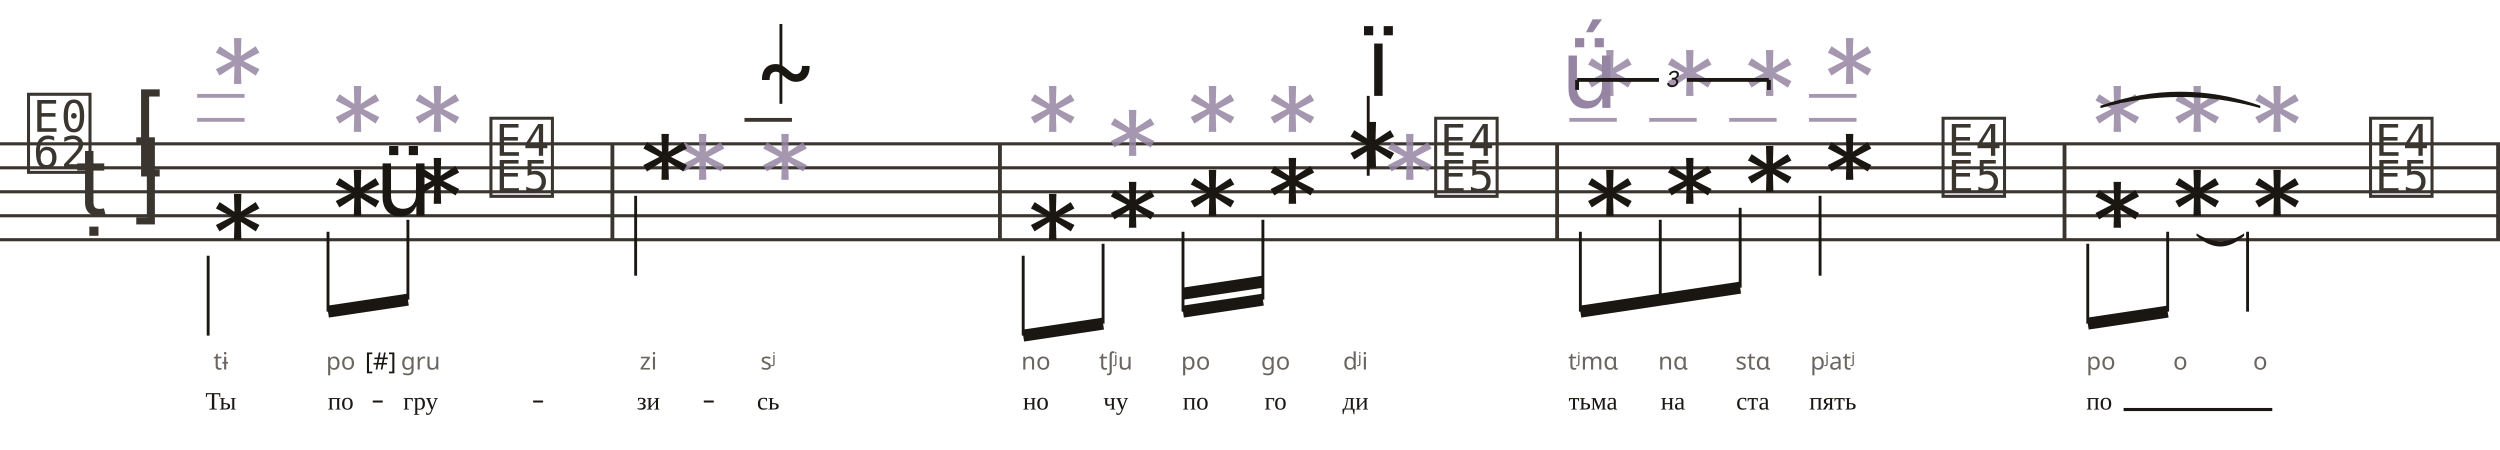
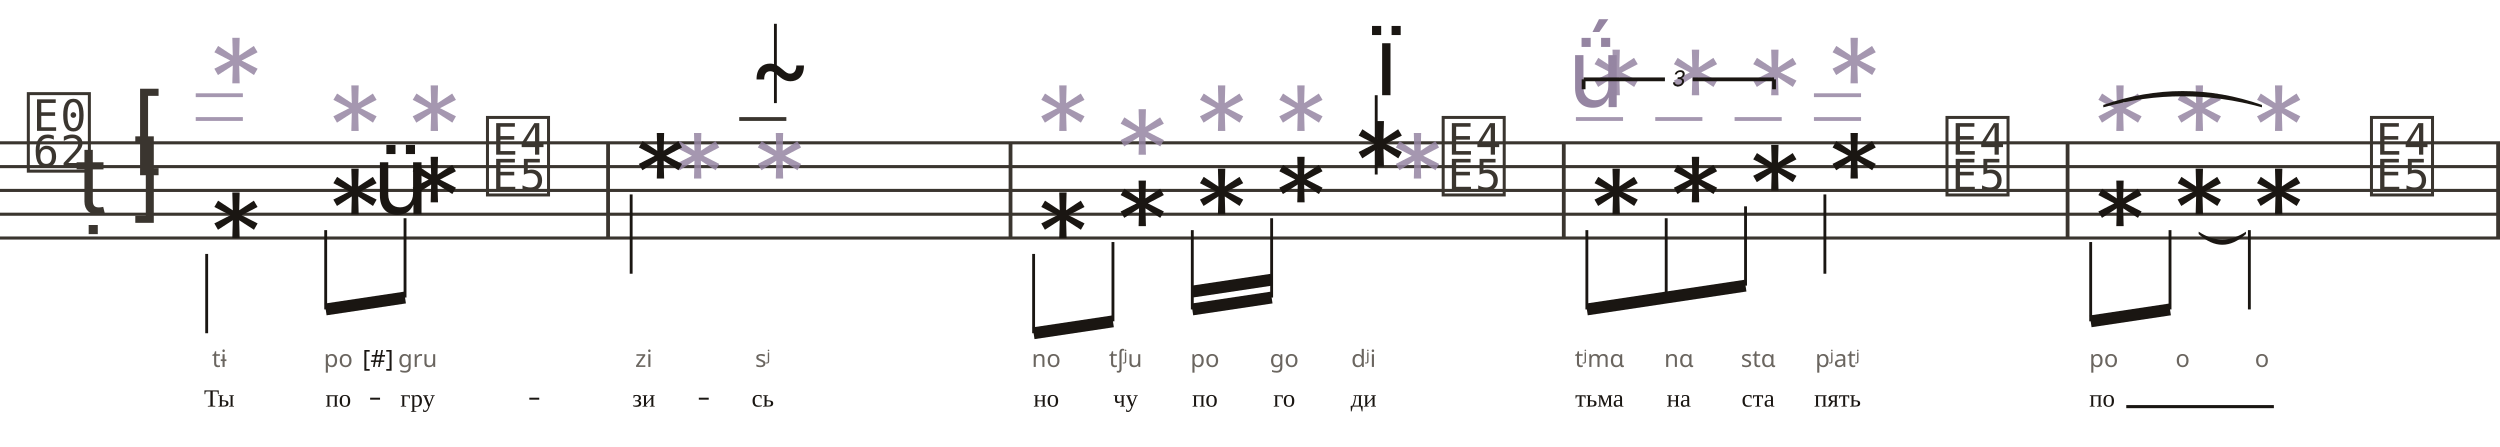
- <svg xmlns="http://www.w3.org/2000/svg" viewBox="0 0 1251.48 225" font-family="'Source Sans 3', system-ui, -apple-system, 'Segoe UI', sans-serif">
-   <line x1="0" y1="72" x2="1251.48" y2="72" stroke="#3a352f" stroke-width="1.56" />
-   <line x1="0" y1="84" x2="1251.48" y2="84" stroke="#3a352f" stroke-width="1.56" />
-   <line x1="0" y1="96" x2="1251.48" y2="96" stroke="#3a352f" stroke-width="1.56" />
-   <line x1="0" y1="108" x2="1251.48" y2="108" stroke="#3a352f" stroke-width="1.56" />
-   <line x1="0" y1="120" x2="1251.48" y2="120" stroke="#3a352f" stroke-width="1.56" />
+ <svg xmlns="http://www.w3.org/2000/svg" viewBox="0 0 1260.38 225" font-family="'Source Sans 3', system-ui, -apple-system, 'Segoe UI', sans-serif">
+   <line x1="0" y1="72" x2="1260.38" y2="72" stroke="#3a352f" stroke-width="1.56" />
+   <line x1="0" y1="84" x2="1260.38" y2="84" stroke="#3a352f" stroke-width="1.56" />
+   <line x1="0" y1="96" x2="1260.38" y2="96" stroke="#3a352f" stroke-width="1.56" />
+   <line x1="0" y1="108" x2="1260.38" y2="108" stroke="#3a352f" stroke-width="1.56" />
+   <line x1="0" y1="120" x2="1260.38" y2="120" stroke="#3a352f" stroke-width="1.56" />
  <g data-clef="bass">
    <text x="12" y="84" font-size="48px" font-family="Bravura" fill="#3a352f"></text>
  </g>
  <text data-key-signature="" x="38.16" y="108" font-size="48px" font-family="Bravura" fill="#3a352f"></text>
  <g data-meter="3/4">
    <text x="65.32" y="84" font-size="48px" font-family="Bravura" fill="#3a352f"></text>
    <text x="65.32" y="108" font-size="48px" font-family="Bravura" fill="#3a352f"></text>
  </g>
  <g data-event-id="n1" pointer-events="none">
    <rect data-hit="n1" x="90.56" y="30" width="50" height="132" fill="transparent" pointer-events="all" cursor="pointer" />
    <line data-analysis="turning-ledger" x1="98.68" y1="60" x2="122.44" y2="60" stroke="#9585A2" stroke-width="1.92" opacity="0.85" />
    <line data-analysis="turning-ledger" x1="98.68" y1="48" x2="122.44" y2="48" stroke="#9585A2" stroke-width="1.92" opacity="0.85" />
    <text data-analysis="turning-notehead" opacity="0.85" x="103.48" y="48" font-size="48px" font-family="Bravura" fill="#9585A2"></text>
    <text x="103.48" y="126" font-size="48px" font-family="Bravura" fill="#1a1612"></text>
    <line x1="104.2" y1="128.02" x2="104.2" y2="168" stroke="#1a1612" stroke-width="1.44" />
  </g>
  <g data-event-id="n2" pointer-events="none">
    <rect data-hit="n2" x="140.56" y="30" width="50" height="132" fill="transparent" pointer-events="all" cursor="pointer" />
    <text data-analysis="turning-notehead" opacity="0.85" x="163.48" y="72" font-size="48px" font-family="Bravura" fill="#9585A2"></text>
    <text x="163.48" y="114" font-size="48px" font-family="Bravura" fill="#1a1612"></text>
    <line x1="164.2" y1="116.02" x2="164.2" y2="156" stroke="#1a1612" stroke-width="1.44" />
  </g>
  <text data-of-event="n3" x="187.82" y="108" font-size="48px" font-family="Bravura" fill="#1a1612"></text>
  <g data-event-id="n3" pointer-events="none">
    <rect data-hit="n3" x="190.56" y="30" width="40" height="132" fill="transparent" pointer-events="all" cursor="pointer" />
    <text data-analysis="turning-notehead" opacity="0.85" x="203.48" y="72" font-size="48px" font-family="Bravura" fill="#9585A2"></text>
    <text x="203.48" y="108" font-size="48px" font-family="Bravura" fill="#1a1612"></text>
    <line x1="204.2" y1="110.02" x2="204.2" y2="150" stroke="#1a1612" stroke-width="1.44" />
  </g>
  <g pointer-events="none">
    <rect data-hit="n4" x="230.56" y="30" width="57" height="132" fill="transparent" pointer-events="all" cursor="pointer" />
    <text x="243.48" y="96" font-size="48px" font-family="Bravura" fill="#3a352f"></text>
  </g>
  <line x1="306.56" y1="72" x2="306.56" y2="120" stroke="#3a352f" stroke-width="1.92" />
  <g data-event-id="n5" pointer-events="none">
    <rect data-hit="n5" x="287.56" y="30" width="67" height="132" fill="transparent" pointer-events="all" cursor="pointer" />
    <text data-analysis="turning-notehead" opacity="0.85" x="336.24" y="96" font-size="48px" font-family="Bravura" fill="#9585A2"></text>
    <text x="317.48" y="96" font-size="48px" font-family="Bravura" fill="#1a1612"></text>
    <line x1="318.2" y1="98.02" x2="318.2" y2="138" stroke="#1a1612" stroke-width="1.44" />
  </g>
  <line x1="372.68" y1="60" x2="396.44" y2="60" stroke="#3a352f" stroke-width="1.92" />
  <g data-event-id="n6" pointer-events="none">
-     <rect data-hit="n6" x="354.56" y="30" width="97" height="132" fill="transparent" pointer-events="all" cursor="pointer" />
+     <rect data-hit="n6" x="354.56" y="30" width="101.45" height="132" fill="transparent" pointer-events="all" cursor="pointer" />
    <text data-analysis="turning-notehead" opacity="0.85" x="377.48" y="96" font-size="48px" font-family="Bravura" fill="#9585A2"></text>
    <text x="377.48" y="54" font-size="48px" font-family="Bravura" fill="#1a1612"></text>
    <line x1="390.92" y1="51.98" x2="390.92" y2="12" stroke="#1a1612" stroke-width="1.44" />
  </g>
-   <line x1="500.56" y1="72" x2="500.56" y2="120" stroke="#3a352f" stroke-width="1.92" />
+   <line x1="509.46" y1="72" x2="509.46" y2="120" stroke="#3a352f" stroke-width="1.92" />
  <g data-event-id="n7" pointer-events="none">
-     <rect data-hit="n7" x="451.56" y="30" width="87" height="132" fill="transparent" pointer-events="all" cursor="pointer" />
-     <text data-analysis="turning-notehead" opacity="0.85" x="511.48" y="72" font-size="48px" font-family="Bravura" fill="#9585A2"></text>
-     <text x="511.48" y="126" font-size="48px" font-family="Bravura" fill="#1a1612"></text>
-     <line x1="512.2" y1="128.02" x2="512.2" y2="168" stroke="#1a1612" stroke-width="1.44" />
+     <rect data-hit="n7" x="456.01" y="30" width="91.45" height="132" fill="transparent" pointer-events="all" cursor="pointer" />
+     <text data-analysis="turning-notehead" opacity="0.85" x="520.38" y="72" font-size="48px" font-family="Bravura" fill="#9585A2"></text>
+     <text x="520.38" y="126" font-size="48px" font-family="Bravura" fill="#1a1612"></text>
+     <line x1="521.1" y1="128.02" x2="521.1" y2="168" stroke="#1a1612" stroke-width="1.44" />
  </g>
  <g data-event-id="n8" pointer-events="none">
-     <rect data-hit="n8" x="538.56" y="30" width="40" height="132" fill="transparent" pointer-events="all" cursor="pointer" />
-     <text data-analysis="turning-notehead" opacity="0.85" x="551.48" y="84" font-size="48px" font-family="Bravura" fill="#9585A2"></text>
-     <text x="551.48" y="120" font-size="48px" font-family="Bravura" fill="#1a1612"></text>
-     <line x1="552.2" y1="122.02" x2="552.2" y2="162" stroke="#1a1612" stroke-width="1.44" />
+     <rect data-hit="n8" x="547.46" y="30" width="40" height="132" fill="transparent" pointer-events="all" cursor="pointer" />
+     <text data-analysis="turning-notehead" opacity="0.85" x="560.38" y="84" font-size="48px" font-family="Bravura" fill="#9585A2"></text>
+     <text x="560.38" y="120" font-size="48px" font-family="Bravura" fill="#1a1612"></text>
+     <line x1="561.1" y1="122.02" x2="561.1" y2="162" stroke="#1a1612" stroke-width="1.44" />
  </g>
  <g data-event-id="n9" pointer-events="none">
-     <rect data-hit="n9" x="578.56" y="30" width="40" height="132" fill="transparent" pointer-events="all" cursor="pointer" />
-     <text data-analysis="turning-notehead" opacity="0.85" x="591.48" y="72" font-size="48px" font-family="Bravura" fill="#9585A2"></text>
-     <text x="591.48" y="114" font-size="48px" font-family="Bravura" fill="#1a1612"></text>
-     <line x1="592.2" y1="116.02" x2="592.2" y2="156" stroke="#1a1612" stroke-width="1.44" />
+     <rect data-hit="n9" x="587.46" y="30" width="40" height="132" fill="transparent" pointer-events="all" cursor="pointer" />
+     <text data-analysis="turning-notehead" opacity="0.85" x="600.38" y="72" font-size="48px" font-family="Bravura" fill="#9585A2"></text>
+     <text x="600.38" y="114" font-size="48px" font-family="Bravura" fill="#1a1612"></text>
+     <line x1="601.1" y1="116.02" x2="601.1" y2="156" stroke="#1a1612" stroke-width="1.44" />
  </g>
  <g data-event-id="n10" pointer-events="none">
-     <rect data-hit="n10" x="618.56" y="30" width="40" height="132" fill="transparent" pointer-events="all" cursor="pointer" />
-     <text data-analysis="turning-notehead" opacity="0.85" x="631.48" y="72" font-size="48px" font-family="Bravura" fill="#9585A2"></text>
-     <text x="631.48" y="108" font-size="48px" font-family="Bravura" fill="#1a1612"></text>
-     <line x1="632.2" y1="110.02" x2="632.2" y2="150" stroke="#1a1612" stroke-width="1.44" />
+     <rect data-hit="n10" x="627.46" y="30" width="40" height="132" fill="transparent" pointer-events="all" cursor="pointer" />
+     <text data-analysis="turning-notehead" opacity="0.85" x="640.38" y="72" font-size="48px" font-family="Bravura" fill="#9585A2"></text>
+     <text x="640.38" y="108" font-size="48px" font-family="Bravura" fill="#1a1612"></text>
+     <line x1="641.1" y1="110.02" x2="641.1" y2="150" stroke="#1a1612" stroke-width="1.44" />
  </g>
  <g data-event-id="n11" pointer-events="none">
-     <rect data-hit="n11" x="658.56" y="30" width="42.46" height="132" fill="transparent" pointer-events="all" cursor="pointer" />
-     <text data-analysis="turning-notehead" opacity="0.85" x="690.24" y="96" font-size="48px" font-family="Bravura" fill="#9585A2"></text>
-     <text x="671.48" y="90" font-size="48px" font-family="Bravura" fill="#1a1612"></text>
-     <line x1="684.92" y1="87.98" x2="684.92" y2="48" stroke="#1a1612" stroke-width="1.44" />
-     <text x="684.2" y="48" font-size="48px" font-family="Bravura" fill="#1a1612"></text>
-   </g>
-   <g pointer-events="none">
-     <rect data-hit="n12" x="701.02" y="30" width="59.46" height="132" fill="transparent" pointer-events="all" cursor="pointer" />
-     <text x="716.4" y="96" font-size="48px" font-family="Bravura" fill="#3a352f"></text>
-   </g>
-   <line x1="779.48" y1="72" x2="779.48" y2="120" stroke="#3a352f" stroke-width="1.92" />
+     <rect data-hit="n11" x="667.46" y="30" width="42.46" height="132" fill="transparent" pointer-events="all" cursor="pointer" />
+     <text data-analysis="turning-notehead" opacity="0.85" x="699.14" y="96" font-size="48px" font-family="Bravura" fill="#9585A2"></text>
+     <text x="680.38" y="90" font-size="48px" font-family="Bravura" fill="#1a1612"></text>
+     <line x1="693.82" y1="87.98" x2="693.82" y2="48" stroke="#1a1612" stroke-width="1.44" />
+     <text x="693.1" y="48" font-size="48px" font-family="Bravura" fill="#1a1612"></text>
+   </g>
+   <g pointer-events="none">
+     <rect data-hit="n12" x="709.92" y="30" width="59.46" height="132" fill="transparent" pointer-events="all" cursor="pointer" />
+     <text x="725.3" y="96" font-size="48px" font-family="Bravura" fill="#3a352f"></text>
+   </g>
+   <line x1="788.38" y1="72" x2="788.38" y2="120" stroke="#3a352f" stroke-width="1.92" />
  <g data-event-id="n13" pointer-events="none">
-     <rect data-hit="n13" x="760.48" y="30" width="57" height="132" fill="transparent" pointer-events="all" cursor="pointer" />
-     <line data-analysis="turning-ledger" x1="785.6" y1="60" x2="809.36" y2="60" stroke="#9585A2" stroke-width="1.92" opacity="0.85" />
-     <text data-analysis="turning-accidental" x="781.48" y="54" font-size="48px" font-family="Bravura" fill="#9585A2"></text>
-     <text data-analysis="turning-notehead" opacity="0.85" x="790.4" y="54" font-size="48px" font-family="Bravura" fill="#9585A2"></text>
-     <text x="790.4" y="114" font-size="48px" font-family="Bravura" fill="#1a1612"></text>
-     <line x1="791.12" y1="116.02" x2="791.12" y2="156" stroke="#1a1612" stroke-width="1.44" />
+     <rect data-hit="n13" x="769.38" y="30" width="57" height="132" fill="transparent" pointer-events="all" cursor="pointer" />
+     <line data-analysis="turning-ledger" x1="794.5" y1="60" x2="818.26" y2="60" stroke="#9585A2" stroke-width="1.92" opacity="0.85" />
+     <text data-analysis="turning-accidental" x="790.38" y="54" font-size="48px" font-family="Bravura" fill="#9585A2"></text>
+     <text data-analysis="turning-notehead" opacity="0.85" x="799.3" y="54" font-size="48px" font-family="Bravura" fill="#9585A2"></text>
+     <text x="799.3" y="114" font-size="48px" font-family="Bravura" fill="#1a1612"></text>
+     <line x1="800.02" y1="116.02" x2="800.02" y2="156" stroke="#1a1612" stroke-width="1.44" />
  </g>
  <g data-event-id="n14" pointer-events="none">
-     <rect data-hit="n14" x="817.48" y="30" width="40" height="132" fill="transparent" pointer-events="all" cursor="pointer" />
-     <line data-analysis="turning-ledger" x1="825.6" y1="60" x2="849.36" y2="60" stroke="#9585A2" stroke-width="1.92" opacity="0.85" />
-     <text data-analysis="turning-notehead" opacity="0.85" x="830.4" y="54" font-size="48px" font-family="Bravura" fill="#9585A2"></text>
-     <text x="830.4" y="108" font-size="48px" font-family="Bravura" fill="#1a1612"></text>
-     <line x1="831.12" y1="110.02" x2="831.12" y2="150" stroke="#1a1612" stroke-width="1.44" />
+     <rect data-hit="n14" x="826.38" y="30" width="40" height="132" fill="transparent" pointer-events="all" cursor="pointer" />
+     <line data-analysis="turning-ledger" x1="834.5" y1="60" x2="858.26" y2="60" stroke="#9585A2" stroke-width="1.92" opacity="0.85" />
+     <text data-analysis="turning-notehead" opacity="0.85" x="839.3" y="54" font-size="48px" font-family="Bravura" fill="#9585A2"></text>
+     <text x="839.3" y="108" font-size="48px" font-family="Bravura" fill="#1a1612"></text>
+     <line x1="840.02" y1="110.02" x2="840.02" y2="150" stroke="#1a1612" stroke-width="1.44" />
  </g>
  <g data-event-id="n15" pointer-events="none">
-     <rect data-hit="n15" x="857.48" y="30" width="40" height="132" fill="transparent" pointer-events="all" cursor="pointer" />
-     <line data-analysis="turning-ledger" x1="865.6" y1="60" x2="889.36" y2="60" stroke="#9585A2" stroke-width="1.92" opacity="0.85" />
-     <text data-analysis="turning-notehead" opacity="0.85" x="870.4" y="54" font-size="48px" font-family="Bravura" fill="#9585A2"></text>
-     <text x="870.4" y="102" font-size="48px" font-family="Bravura" fill="#1a1612"></text>
-     <line x1="871.12" y1="104.02" x2="871.12" y2="144" stroke="#1a1612" stroke-width="1.44" />
+     <rect data-hit="n15" x="866.38" y="30" width="40" height="132" fill="transparent" pointer-events="all" cursor="pointer" />
+     <line data-analysis="turning-ledger" x1="874.5" y1="60" x2="898.26" y2="60" stroke="#9585A2" stroke-width="1.92" opacity="0.85" />
+     <text data-analysis="turning-notehead" opacity="0.85" x="879.3" y="54" font-size="48px" font-family="Bravura" fill="#9585A2"></text>
+     <text x="879.3" y="102" font-size="48px" font-family="Bravura" fill="#1a1612"></text>
+     <line x1="880.02" y1="104.02" x2="880.02" y2="144" stroke="#1a1612" stroke-width="1.44" />
  </g>
  <g data-event-id="n16" pointer-events="none">
-     <rect data-hit="n16" x="897.48" y="30" width="50" height="132" fill="transparent" pointer-events="all" cursor="pointer" />
-     <line data-analysis="turning-ledger" x1="905.6" y1="60" x2="929.36" y2="60" stroke="#9585A2" stroke-width="1.92" opacity="0.85" />
-     <line data-analysis="turning-ledger" x1="905.6" y1="48" x2="929.36" y2="48" stroke="#9585A2" stroke-width="1.92" opacity="0.85" />
-     <text data-analysis="turning-notehead" opacity="0.85" x="910.4" y="48" font-size="48px" font-family="Bravura" fill="#9585A2"></text>
-     <text x="910.4" y="96" font-size="48px" font-family="Bravura" fill="#1a1612"></text>
-     <line x1="911.12" y1="98.02" x2="911.12" y2="138" stroke="#1a1612" stroke-width="1.44" />
-   </g>
-   <g pointer-events="none">
-     <rect data-hit="n17" x="947.48" y="30" width="67" height="132" fill="transparent" pointer-events="all" cursor="pointer" />
-     <text x="970.4" y="96" font-size="48px" font-family="Bravura" fill="#3a352f"></text>
-   </g>
-   <line x1="1033.48" y1="72" x2="1033.48" y2="120" stroke="#3a352f" stroke-width="1.92" />
+     <rect data-hit="n16" x="906.38" y="30" width="50" height="132" fill="transparent" pointer-events="all" cursor="pointer" />
+     <line data-analysis="turning-ledger" x1="914.5" y1="60" x2="938.26" y2="60" stroke="#9585A2" stroke-width="1.92" opacity="0.85" />
+     <line data-analysis="turning-ledger" x1="914.5" y1="48" x2="938.26" y2="48" stroke="#9585A2" stroke-width="1.92" opacity="0.85" />
+     <text data-analysis="turning-notehead" opacity="0.85" x="919.3" y="48" font-size="48px" font-family="Bravura" fill="#9585A2"></text>
+     <text x="919.3" y="96" font-size="48px" font-family="Bravura" fill="#1a1612"></text>
+     <line x1="920.02" y1="98.02" x2="920.02" y2="138" stroke="#1a1612" stroke-width="1.44" />
+   </g>
+   <g pointer-events="none">
+     <rect data-hit="n17" x="956.38" y="30" width="67" height="132" fill="transparent" pointer-events="all" cursor="pointer" />
+     <text x="979.3" y="96" font-size="48px" font-family="Bravura" fill="#3a352f"></text>
+   </g>
+   <line x1="1042.38" y1="72" x2="1042.38" y2="120" stroke="#3a352f" stroke-width="1.92" />
  <g data-event-id="n18" pointer-events="none">
-     <rect data-hit="n18" x="1014.48" y="30" width="57" height="132" fill="transparent" pointer-events="all" cursor="pointer" />
-     <text data-analysis="turning-notehead" opacity="0.85" x="1044.4" y="72" font-size="48px" font-family="Bravura" fill="#9585A2"></text>
-     <text x="1044.4" y="120" font-size="48px" font-family="Bravura" fill="#1a1612"></text>
-     <line x1="1045.12" y1="122.02" x2="1045.12" y2="162" stroke="#1a1612" stroke-width="1.44" />
+     <rect data-hit="n18" x="1023.38" y="30" width="57" height="132" fill="transparent" pointer-events="all" cursor="pointer" />
+     <text data-analysis="turning-notehead" opacity="0.85" x="1053.3" y="72" font-size="48px" font-family="Bravura" fill="#9585A2"></text>
+     <text x="1053.3" y="120" font-size="48px" font-family="Bravura" fill="#1a1612"></text>
+     <line x1="1054.02" y1="122.02" x2="1054.02" y2="162" stroke="#1a1612" stroke-width="1.44" />
  </g>
  <g data-event-id="n19" pointer-events="none">
-     <rect data-hit="n19" x="1071.48" y="30" width="40" height="132" fill="transparent" pointer-events="all" cursor="pointer" />
-     <text data-analysis="turning-notehead" opacity="0.85" x="1084.4" y="72" font-size="48px" font-family="Bravura" fill="#9585A2"></text>
-     <text x="1084.4" y="114" font-size="48px" font-family="Bravura" fill="#1a1612"></text>
-     <line x1="1085.12" y1="116.02" x2="1085.12" y2="156" stroke="#1a1612" stroke-width="1.44" />
+     <rect data-hit="n19" x="1080.38" y="30" width="40" height="132" fill="transparent" pointer-events="all" cursor="pointer" />
+     <text data-analysis="turning-notehead" opacity="0.85" x="1093.3" y="72" font-size="48px" font-family="Bravura" fill="#9585A2"></text>
+     <text x="1093.3" y="114" font-size="48px" font-family="Bravura" fill="#1a1612"></text>
+     <line x1="1094.02" y1="116.02" x2="1094.02" y2="156" stroke="#1a1612" stroke-width="1.44" />
  </g>
  <g data-event-id="n20" pointer-events="none">
-     <rect data-hit="n20" x="1111.48" y="30" width="50" height="132" fill="transparent" pointer-events="all" cursor="pointer" />
-     <text data-analysis="turning-notehead" opacity="0.85" x="1124.4" y="72" font-size="48px" font-family="Bravura" fill="#9585A2"></text>
-     <text x="1124.4" y="114" font-size="48px" font-family="Bravura" fill="#1a1612"></text>
-     <line x1="1125.12" y1="116.02" x2="1125.12" y2="156" stroke="#1a1612" stroke-width="1.44" />
-   </g>
-   <g pointer-events="none">
-     <rect data-hit="n21" x="1161.48" y="30" width="50" height="132" fill="transparent" pointer-events="all" cursor="pointer" />
-     <text x="1184.4" y="96" font-size="48px" font-family="Bravura" fill="#3a352f"></text>
-   </g>
-   <path d="M1099.56 118 Q 1111.48 128.8 1123.4 118 L 1123.4 116.8 Q 1111.48 124.72 1099.56 116.8 Z" fill="#1a1612" data-tie="n19" />
-   <path d="M1051.48 52.91 Q 1091.48 38.91 1131.48 52.91 L 1131.48 54.11 Q 1091.48 42.99 1051.48 54.11 Z" fill="#1a1612" data-slur="n18" />
+     <rect data-hit="n20" x="1120.38" y="30" width="50" height="132" fill="transparent" pointer-events="all" cursor="pointer" />
+     <text data-analysis="turning-notehead" opacity="0.85" x="1133.3" y="72" font-size="48px" font-family="Bravura" fill="#9585A2"></text>
+     <text x="1133.3" y="114" font-size="48px" font-family="Bravura" fill="#1a1612"></text>
+     <line x1="1134.02" y1="116.02" x2="1134.02" y2="156" stroke="#1a1612" stroke-width="1.44" />
+   </g>
+   <g pointer-events="none">
+     <rect data-hit="n21" x="1170.38" y="30" width="50" height="132" fill="transparent" pointer-events="all" cursor="pointer" />
+     <text x="1193.3" y="96" font-size="48px" font-family="Bravura" fill="#3a352f"></text>
+   </g>
+   <path d="M1108.46 118 Q 1120.38 128.8 1132.3 118 L 1132.3 116.8 Q 1120.38 124.72 1108.46 116.8 Z" fill="#1a1612" data-tie="n19" />
+   <path d="M1060.38 52.91 Q 1100.38 38.91 1140.38 52.91 L 1140.38 54.11 Q 1100.38 42.99 1060.38 54.11 Z" fill="#1a1612" data-slur="n18" />
  <text x="110.56" y="205" text-anchor="middle" font-size="12.5" font-family="'Source Serif 4', Georgia, 'Times New Roman', serif" fill="#1a1612">Ты</text>
  <text data-ipa-of="n1" x="110.56" y="185" text-anchor="middle" font-size="12" fill="#6a655f" font-family="'Lato IPA', sans-serif">tɨ</text>
  <text x="170.56" y="205" text-anchor="middle" font-size="12.5" font-family="'Source Serif 4', Georgia, 'Times New Roman', serif" fill="#1a1612">по</text>
  <text data-ipa-of="n2" x="170.56" y="185" text-anchor="middle" font-size="12" fill="#6a655f" font-family="'Lato IPA', sans-serif">po</text>
  <text x="210.56" y="205" text-anchor="middle" font-size="12.5" font-family="'Source Serif 4', Georgia, 'Times New Roman', serif" fill="#1a1612">гру</text>
  <text data-ipa-of="n3" x="210.56" y="185" text-anchor="middle" font-size="12" fill="#6a655f" font-family="'Lato IPA', sans-serif">gru</text>
  <text x="324.56" y="205" text-anchor="middle" font-size="12.5" font-family="'Source Serif 4', Georgia, 'Times New Roman', serif" fill="#1a1612">зи</text>
  <text data-ipa-of="n5" x="324.56" y="185" text-anchor="middle" font-size="12" fill="#6a655f" font-family="'Lato IPA', sans-serif">zi</text>
  <text x="384.56" y="205" text-anchor="middle" font-size="12.5" font-family="'Source Serif 4', Georgia, 'Times New Roman', serif" fill="#1a1612">сь</text>
  <text data-ipa-of="n6" x="384.56" y="185" text-anchor="middle" font-size="12" fill="#6a655f" font-family="'Lato IPA', sans-serif">sʲ</text>
-   <text x="518.56" y="205" text-anchor="middle" font-size="12.5" font-family="'Source Serif 4', Georgia, 'Times New Roman', serif" fill="#1a1612">но</text>
-   <text data-ipa-of="n7" x="518.56" y="185" text-anchor="middle" font-size="12" fill="#6a655f" font-family="'Lato IPA', sans-serif">no</text>
-   <text x="558.56" y="205" text-anchor="middle" font-size="12.5" font-family="'Source Serif 4', Georgia, 'Times New Roman', serif" fill="#1a1612">чу</text>
-   <text data-ipa-of="n8" x="558.56" y="185" text-anchor="middle" font-size="12" fill="#6a655f" font-family="'Lato IPA', sans-serif">tʃʲu</text>
-   <text x="598.56" y="205" text-anchor="middle" font-size="12.5" font-family="'Source Serif 4', Georgia, 'Times New Roman', serif" fill="#1a1612">по</text>
-   <text data-ipa-of="n9" x="598.56" y="185" text-anchor="middle" font-size="12" fill="#6a655f" font-family="'Lato IPA', sans-serif">po</text>
-   <text x="638.56" y="205" text-anchor="middle" font-size="12.5" font-family="'Source Serif 4', Georgia, 'Times New Roman', serif" fill="#1a1612">го</text>
-   <text data-ipa-of="n10" x="638.56" y="185" text-anchor="middle" font-size="12" fill="#6a655f" font-family="'Lato IPA', sans-serif">go</text>
-   <text x="678.56" y="205" text-anchor="middle" font-size="12.5" font-family="'Source Serif 4', Georgia, 'Times New Roman', serif" fill="#1a1612">ди</text>
-   <text data-ipa-of="n11" x="678.56" y="185" text-anchor="middle" font-size="12" fill="#6a655f" font-family="'Lato IPA', sans-serif">dʲi</text>
-   <text x="797.48" y="205" text-anchor="middle" font-size="12.5" font-family="'Source Serif 4', Georgia, 'Times New Roman', serif" fill="#1a1612">тьма</text>
-   <text data-ipa-of="n13" x="797.48" y="185" text-anchor="middle" font-size="12" fill="#6a655f" font-family="'Lato IPA', sans-serif">tʲmɑ</text>
-   <text x="837.48" y="205" text-anchor="middle" font-size="12.5" font-family="'Source Serif 4', Georgia, 'Times New Roman', serif" fill="#1a1612">на</text>
-   <text data-ipa-of="n14" x="837.48" y="185" text-anchor="middle" font-size="12" fill="#6a655f" font-family="'Lato IPA', sans-serif">nɑ</text>
-   <text x="877.48" y="205" text-anchor="middle" font-size="12.5" font-family="'Source Serif 4', Georgia, 'Times New Roman', serif" fill="#1a1612">ста</text>
-   <text data-ipa-of="n15" x="877.48" y="185" text-anchor="middle" font-size="12" fill="#6a655f" font-family="'Lato IPA', sans-serif">stɑ</text>
-   <text x="917.48" y="205" text-anchor="middle" font-size="12.5" font-family="'Source Serif 4', Georgia, 'Times New Roman', serif" fill="#1a1612">пять</text>
-   <text data-ipa-of="n16" x="917.48" y="185" text-anchor="middle" font-size="12" fill="#6a655f" font-family="'Lato IPA', sans-serif">pʲatʲ</text>
-   <text x="1044.4" y="205" text-anchor="start" font-size="12.5" font-family="'Source Serif 4', Georgia, 'Times New Roman', serif" fill="#1a1612">по</text>
-   <text data-ipa-of="n18" x="1044.4" y="185" text-anchor="start" font-size="12" fill="#6a655f" font-family="'Lato IPA', sans-serif">po</text>
-   <text data-ipa-of="n19" x="1091.48" y="185" text-anchor="middle" font-size="12" fill="#6a655f" font-family="'Lato IPA', sans-serif">o</text>
-   <text data-ipa-of="n20" x="1131.48" y="185" text-anchor="middle" font-size="12" fill="#6a655f" font-family="'Lato IPA', sans-serif">o</text>
+   <text x="527.46" y="205" text-anchor="middle" font-size="12.5" font-family="'Source Serif 4', Georgia, 'Times New Roman', serif" fill="#1a1612">но</text>
+   <text data-ipa-of="n7" x="527.46" y="185" text-anchor="middle" font-size="12" fill="#6a655f" font-family="'Lato IPA', sans-serif">no</text>
+   <text x="567.46" y="205" text-anchor="middle" font-size="12.5" font-family="'Source Serif 4', Georgia, 'Times New Roman', serif" fill="#1a1612">чу</text>
+   <text data-ipa-of="n8" x="567.46" y="185" text-anchor="middle" font-size="12" fill="#6a655f" font-family="'Lato IPA', sans-serif">tʃʲu</text>
+   <text x="607.46" y="205" text-anchor="middle" font-size="12.5" font-family="'Source Serif 4', Georgia, 'Times New Roman', serif" fill="#1a1612">по</text>
+   <text data-ipa-of="n9" x="607.46" y="185" text-anchor="middle" font-size="12" fill="#6a655f" font-family="'Lato IPA', sans-serif">po</text>
+   <text x="647.46" y="205" text-anchor="middle" font-size="12.5" font-family="'Source Serif 4', Georgia, 'Times New Roman', serif" fill="#1a1612">го</text>
+   <text data-ipa-of="n10" x="647.46" y="185" text-anchor="middle" font-size="12" fill="#6a655f" font-family="'Lato IPA', sans-serif">go</text>
+   <text x="687.46" y="205" text-anchor="middle" font-size="12.5" font-family="'Source Serif 4', Georgia, 'Times New Roman', serif" fill="#1a1612">ди</text>
+   <text data-ipa-of="n11" x="687.46" y="185" text-anchor="middle" font-size="12" fill="#6a655f" font-family="'Lato IPA', sans-serif">dʲi</text>
+   <text x="806.38" y="205" text-anchor="middle" font-size="12.5" font-family="'Source Serif 4', Georgia, 'Times New Roman', serif" fill="#1a1612">тьма</text>
+   <text data-ipa-of="n13" x="806.38" y="185" text-anchor="middle" font-size="12" fill="#6a655f" font-family="'Lato IPA', sans-serif">tʲmɑ</text>
+   <text x="846.38" y="205" text-anchor="middle" font-size="12.5" font-family="'Source Serif 4', Georgia, 'Times New Roman', serif" fill="#1a1612">на</text>
+   <text data-ipa-of="n14" x="846.38" y="185" text-anchor="middle" font-size="12" fill="#6a655f" font-family="'Lato IPA', sans-serif">nɑ</text>
+   <text x="886.38" y="205" text-anchor="middle" font-size="12.5" font-family="'Source Serif 4', Georgia, 'Times New Roman', serif" fill="#1a1612">ста</text>
+   <text data-ipa-of="n15" x="886.38" y="185" text-anchor="middle" font-size="12" fill="#6a655f" font-family="'Lato IPA', sans-serif">stɑ</text>
+   <text x="926.38" y="205" text-anchor="middle" font-size="12.5" font-family="'Source Serif 4', Georgia, 'Times New Roman', serif" fill="#1a1612">пять</text>
+   <text data-ipa-of="n16" x="926.38" y="185" text-anchor="middle" font-size="12" fill="#6a655f" font-family="'Lato IPA', sans-serif">pʲatʲ</text>
+   <text x="1053.3" y="205" text-anchor="start" font-size="12.5" font-family="'Source Serif 4', Georgia, 'Times New Roman', serif" fill="#1a1612">по</text>
+   <text data-ipa-of="n18" x="1053.3" y="185" text-anchor="start" font-size="12" fill="#6a655f" font-family="'Lato IPA', sans-serif">po</text>
+   <text data-ipa-of="n19" x="1100.38" y="185" text-anchor="middle" font-size="12" fill="#6a655f" font-family="'Lato IPA', sans-serif">o</text>
+   <text data-ipa-of="n20" x="1140.38" y="185" text-anchor="middle" font-size="12" fill="#6a655f" font-family="'Lato IPA', sans-serif">o</text>
  <text data-analysis="phonation-break" x="190.56" y="185" text-anchor="middle" font-size="12" fill="#1a1612" font-family="'Lato IPA', sans-serif">[#]</text>
  <line x1="186.6" y1="201" x2="191.6" y2="201" stroke="#1a1612" stroke-width="1" data-hyphen="n2" />
  <line x1="266.86" y1="201" x2="271.86" y2="201" stroke="#1a1612" stroke-width="1" data-hyphen="n3" />
  <line x1="352.31" y1="201" x2="357.31" y2="201" stroke="#1a1612" stroke-width="1" data-hyphen="n5" />
-   <line x1="1063.06" y1="205" x2="1137.48" y2="205" stroke="#1a1612" stroke-width="1.56" data-extender="n18" />
+   <line x1="1071.96" y1="205" x2="1146.38" y2="205" stroke="#1a1612" stroke-width="1.56" data-extender="n18" />
  <line x1="164.2" y1="156" x2="204.2" y2="150" stroke="#1a1612" stroke-width="6" data-beam-level="1" />
-   <line x1="512.2" y1="168" x2="552.2" y2="162" stroke="#1a1612" stroke-width="6" data-beam-level="1" />
-   <line x1="592.2" y1="156" x2="632.2" y2="150" stroke="#1a1612" stroke-width="6" data-beam-level="1" />
-   <line x1="592.2" y1="147" x2="632.2" y2="141" stroke="#1a1612" stroke-width="6" data-beam-level="2" />
-   <line x1="791.12" y1="156" x2="871.12" y2="144" stroke="#1a1612" stroke-width="6" data-beam-level="1" />
-   <line x1="1045.12" y1="162" x2="1085.12" y2="156" stroke="#1a1612" stroke-width="6" data-beam-level="1" />
+   <line x1="521.1" y1="168" x2="561.1" y2="162" stroke="#1a1612" stroke-width="6" data-beam-level="1" />
+   <line x1="601.1" y1="156" x2="641.1" y2="150" stroke="#1a1612" stroke-width="6" data-beam-level="1" />
+   <line x1="601.1" y1="147" x2="641.1" y2="141" stroke="#1a1612" stroke-width="6" data-beam-level="2" />
+   <line x1="800.02" y1="156" x2="880.02" y2="144" stroke="#1a1612" stroke-width="6" data-beam-level="1" />
+   <line x1="1054.02" y1="162" x2="1094.02" y2="156" stroke="#1a1612" stroke-width="6" data-beam-level="1" />
  <g data-tuplet="3">
-     <line x1="789.48" y1="45" x2="789.48" y2="40" stroke="#1a1612" stroke-width="1.92" />
-     <line x1="789.48" y1="40" x2="830.48" y2="40" stroke="#1a1612" stroke-width="1.92" />
-     <line x1="844.48" y1="40" x2="885.48" y2="40" stroke="#1a1612" stroke-width="1.92" />
-     <line x1="885.48" y1="40" x2="885.48" y2="45" stroke="#1a1612" stroke-width="1.92" />
-     <text x="837.48" y="43.5" text-anchor="middle" font-size="11" font-style="italic" fill="#1a1612">3</text>
-   </g>
-   <line x1="1250.52" y1="72" x2="1250.52" y2="120" stroke="#3a352f" stroke-width="1.92" />
+     <line x1="798.38" y1="45" x2="798.38" y2="40" stroke="#1a1612" stroke-width="1.92" />
+     <line x1="798.38" y1="40" x2="839.38" y2="40" stroke="#1a1612" stroke-width="1.92" />
+     <line x1="853.38" y1="40" x2="894.38" y2="40" stroke="#1a1612" stroke-width="1.92" />
+     <line x1="894.38" y1="40" x2="894.38" y2="45" stroke="#1a1612" stroke-width="1.92" />
+     <text x="846.38" y="43.5" text-anchor="middle" font-size="11" font-style="italic" fill="#1a1612">3</text>
+   </g>
+   <line x1="1259.42" y1="72" x2="1259.42" y2="120" stroke="#3a352f" stroke-width="1.92" />
</svg>
